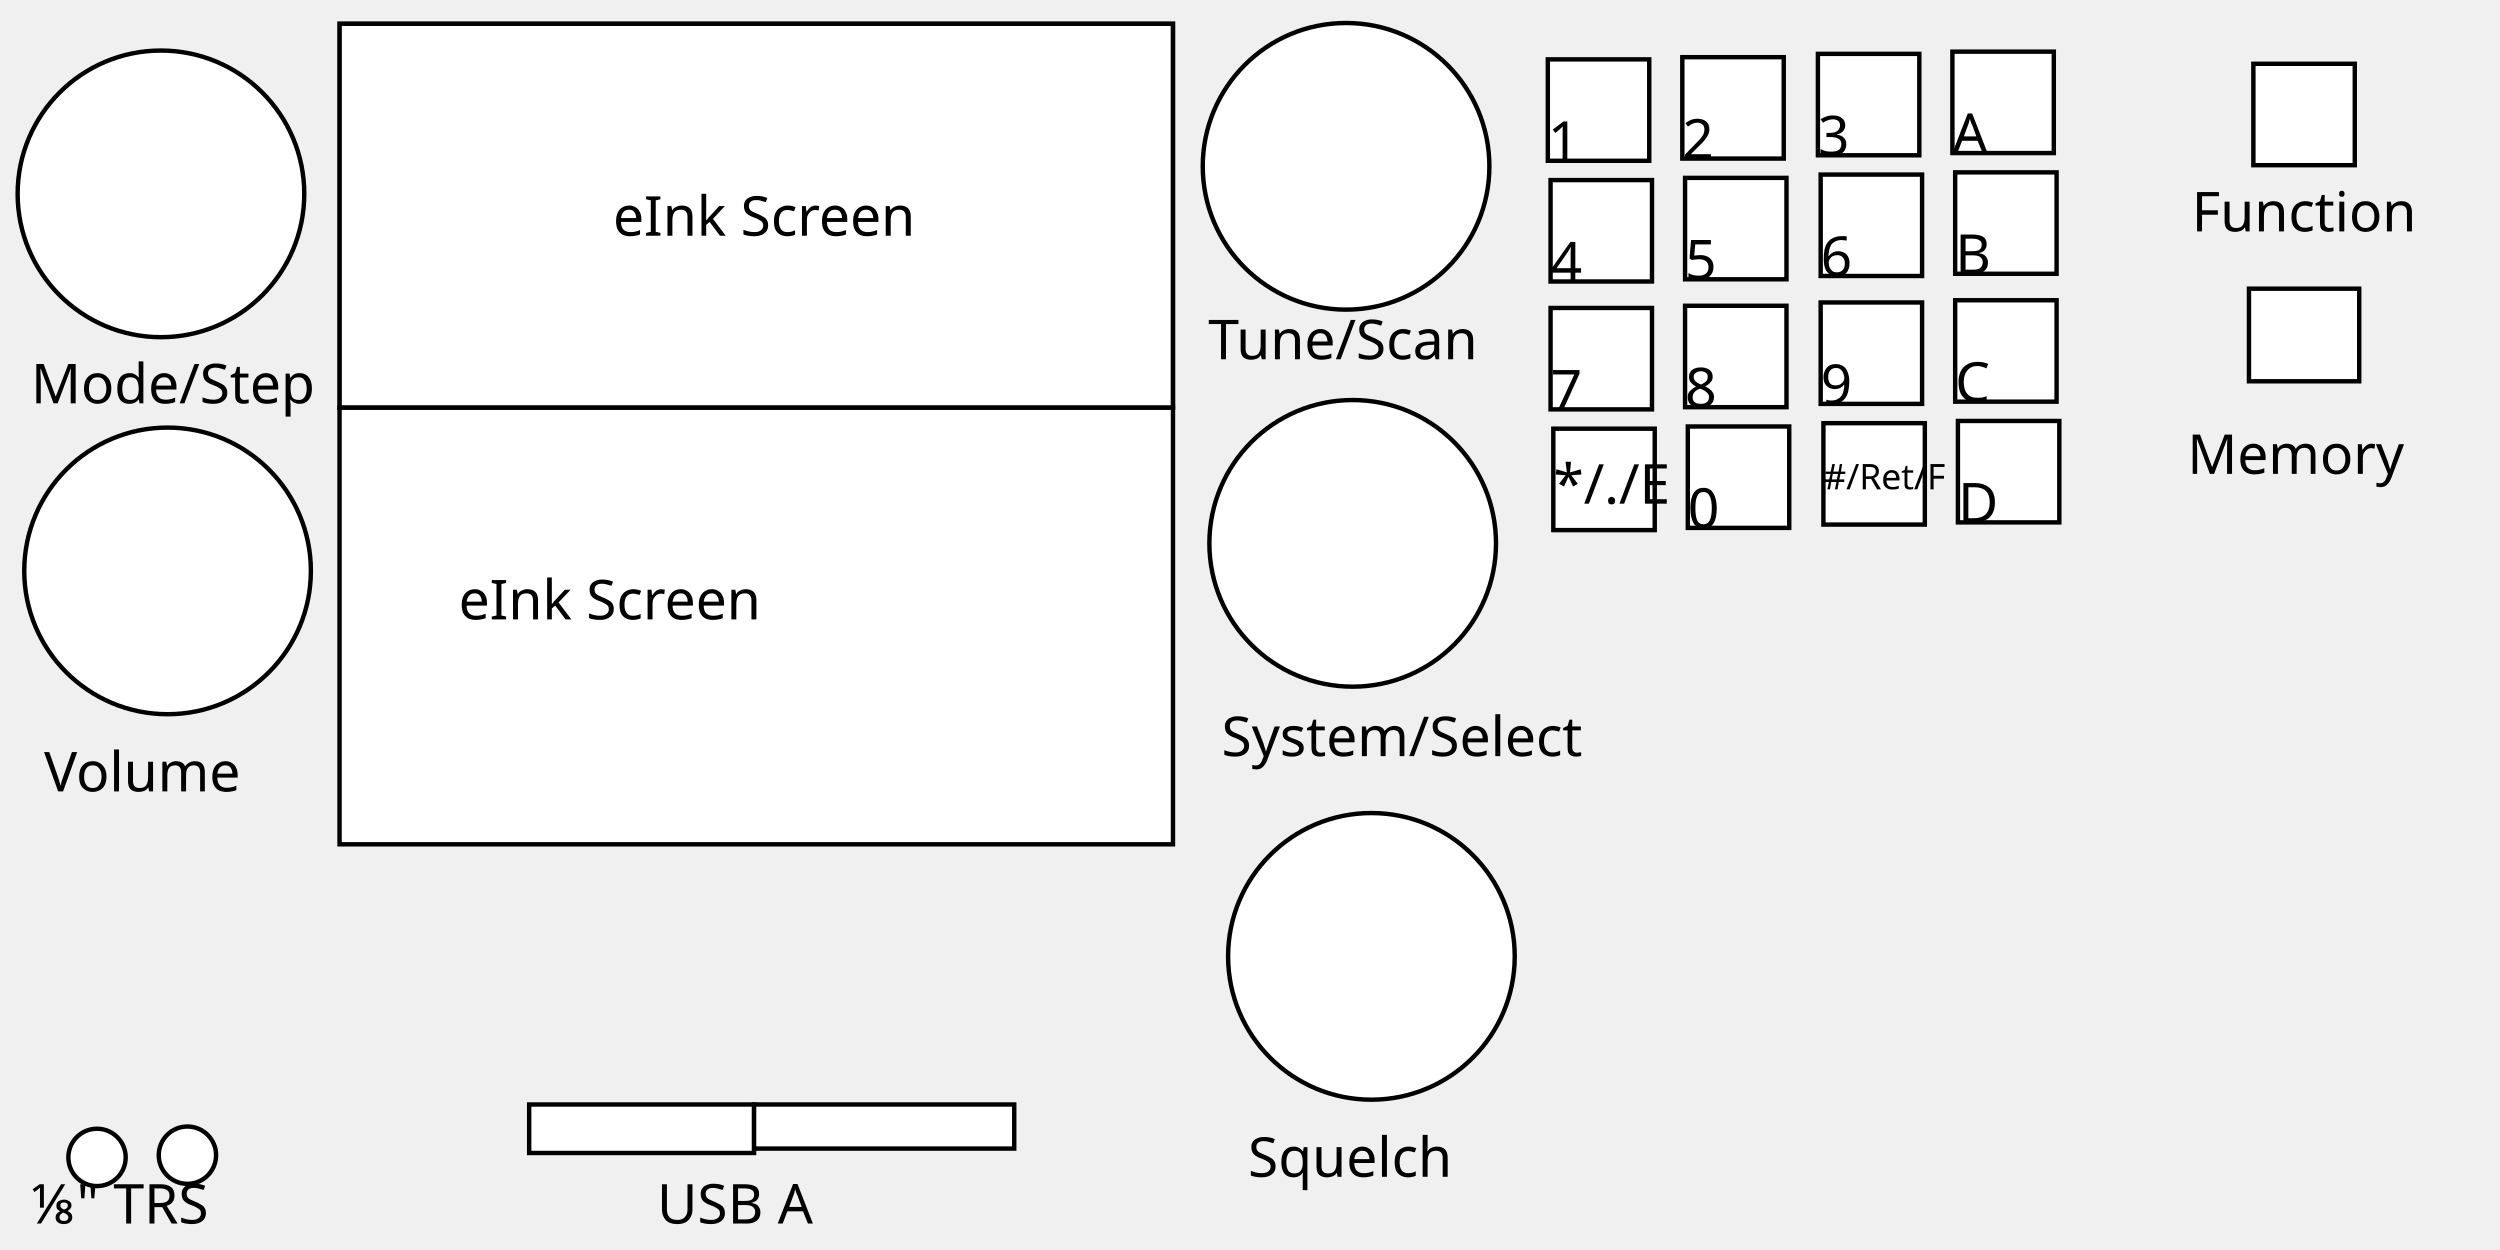
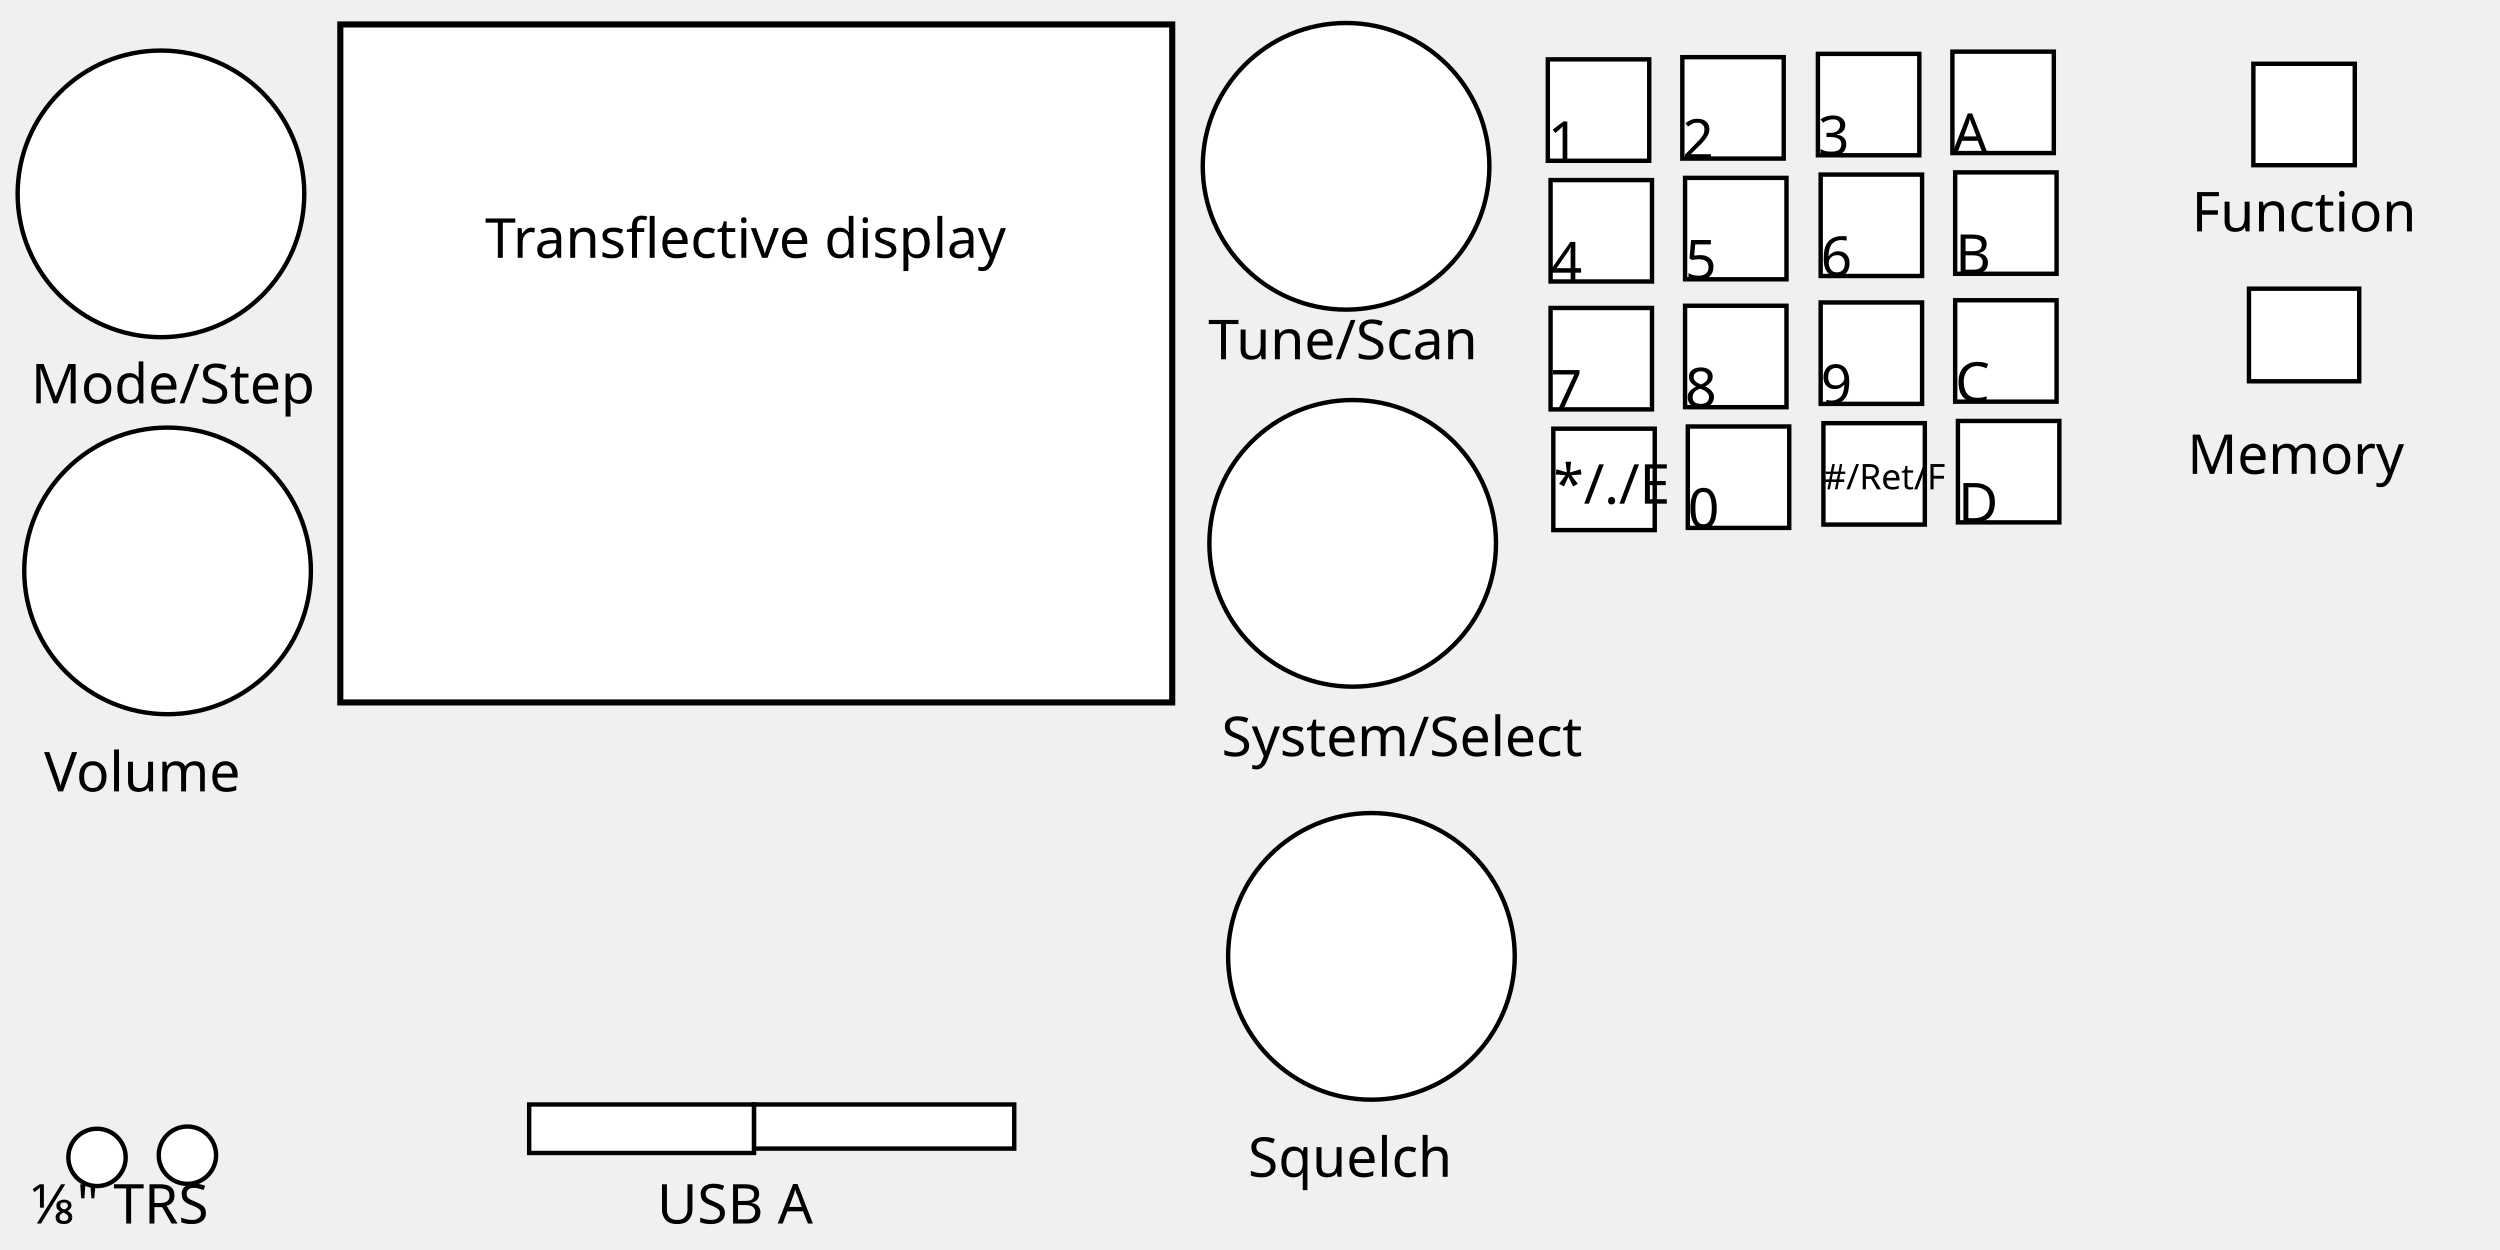
<svg xmlns="http://www.w3.org/2000/svg" width="150mm" height="75mm" viewBox="0 0 150 75" version="1.1" id="svg8">
  <defs id="defs2" />
  <g id="layer1" transform="translate(0,-222)">
    <circle style="fill:#ffffff;stroke:#000000;stroke-width:0.265;stroke-miterlimit:4;stroke-dasharray:none" id="path3716" cx="9.657" cy="233.632" r="8.599" />
    <circle style="fill:#ffffff;stroke:#000000;stroke-width:0.265;stroke-miterlimit:4;stroke-dasharray:none" id="path3716-3" cx="10.054" cy="256.254" r="8.599" />
    <circle style="fill:#ffffff;stroke:#000000;stroke-width:0.265;stroke-miterlimit:4;stroke-dasharray:none" id="path3716-7" cx="80.764" cy="231.979" r="8.599" />
    <circle style="fill:#ffffff;stroke:#000000;stroke-width:0.265;stroke-miterlimit:4;stroke-dasharray:none" id="path3716-3-3" cx="81.161" cy="254.601" r="8.599" />
-     <rect style="fill:#ffffff;stroke:#000000;stroke-width:0.276;stroke-miterlimit:4;stroke-dasharray:none" id="rect4567" width="50.006" height="23.043" x="20.373" y="223.421" />
-     <rect style="fill:#ffffff;stroke:#000000;stroke-width:0.265;stroke-miterlimit:4;stroke-dasharray:none" id="rect4569" width="50.006" height="26.194" x="20.373" y="246.465" />
+     <rect style="fill:#ffffff;stroke:#000000;stroke-width:0.366;stroke-miterlimit:4;stroke-dasharray:none" id="rect4567" width="49.916" height="40.68" x="20.418" y="223.467" />
    <circle style="fill:#ffffff;stroke:#000000;stroke-width:0.265;stroke-miterlimit:4;stroke-dasharray:none" id="path4573" cx="11.245" cy="291.311" r="1.72" />
    <circle style="fill:#ffffff;stroke:#000000;stroke-width:0.265;stroke-miterlimit:4;stroke-dasharray:none" id="path4573-6" cx="5.821" cy="291.444" r="1.72" />
    <rect style="fill:#ffffff;stroke:#000000;stroke-width:0.265;stroke-miterlimit:4;stroke-dasharray:none" id="rect4600" width="13.494" height="2.91" x="31.75" y="288.269" />
    <rect style="fill:#ffffff;stroke:#000000;stroke-width:0.265;stroke-miterlimit:4;stroke-dasharray:none" id="rect4602" width="15.61" height="2.646" x="45.244" y="288.269" />
    <rect style="fill:#ffffff;stroke:#000000;stroke-width:0.265;stroke-miterlimit:4;stroke-dasharray:none" id="rect4604" width="6.085" height="6.085" x="92.869" y="225.562" />
    <rect style="fill:#ffffff;stroke:#000000;stroke-width:0.265;stroke-miterlimit:4;stroke-dasharray:none" id="rect4604-2" width="6.085" height="6.085" x="100.939" y="225.43" />
    <rect style="fill:#ffffff;stroke:#000000;stroke-width:0.265;stroke-miterlimit:4;stroke-dasharray:none" id="rect4604-9" width="6.085" height="6.085" x="109.074" y="225.232" />
    <rect style="fill:#ffffff;stroke:#000000;stroke-width:0.265;stroke-miterlimit:4;stroke-dasharray:none" id="rect4604-2-1" width="6.085" height="6.085" x="117.144" y="225.099" />
    <rect style="fill:#ffffff;stroke:#000000;stroke-width:0.265;stroke-miterlimit:4;stroke-dasharray:none" id="rect4604-27" width="6.085" height="6.085" x="93.034" y="232.805" />
    <rect style="fill:#ffffff;stroke:#000000;stroke-width:0.265;stroke-miterlimit:4;stroke-dasharray:none" id="rect4604-2-0" width="6.085" height="6.085" x="101.104" y="232.673" />
    <rect style="fill:#ffffff;stroke:#000000;stroke-width:0.265;stroke-miterlimit:4;stroke-dasharray:none" id="rect4604-9-9" width="6.085" height="6.085" x="109.24" y="232.475" />
    <rect style="fill:#ffffff;stroke:#000000;stroke-width:0.265;stroke-miterlimit:4;stroke-dasharray:none" id="rect4604-2-1-3" width="6.085" height="6.085" x="117.31" y="232.342" />
    <rect style="fill:#ffffff;stroke:#000000;stroke-width:0.265;stroke-miterlimit:4;stroke-dasharray:none" id="rect4604-6" width="6.085" height="6.085" x="93.034" y="240.478" />
    <rect style="fill:#ffffff;stroke:#000000;stroke-width:0.265;stroke-miterlimit:4;stroke-dasharray:none" id="rect4604-2-06" width="6.085" height="6.085" x="101.104" y="240.346" />
    <rect style="fill:#ffffff;stroke:#000000;stroke-width:0.265;stroke-miterlimit:4;stroke-dasharray:none" id="rect4604-9-2" width="6.085" height="6.085" x="109.24" y="240.148" />
    <rect style="fill:#ffffff;stroke:#000000;stroke-width:0.265;stroke-miterlimit:4;stroke-dasharray:none" id="rect4604-2-1-6" width="6.085" height="6.085" x="117.31" y="240.015" />
    <rect style="fill:#ffffff;stroke:#000000;stroke-width:0.265;stroke-miterlimit:4;stroke-dasharray:none" id="rect4604-27-1" width="6.085" height="6.085" x="93.199" y="247.721" />
    <rect style="fill:#ffffff;stroke:#000000;stroke-width:0.265;stroke-miterlimit:4;stroke-dasharray:none" id="rect4604-2-0-8" width="6.085" height="6.085" x="101.269" y="247.589" />
    <rect style="fill:#ffffff;stroke:#000000;stroke-width:0.265;stroke-miterlimit:4;stroke-dasharray:none" id="rect4604-9-9-7" width="6.085" height="6.085" x="109.405" y="247.39" />
    <rect style="fill:#ffffff;stroke:#000000;stroke-width:0.265;stroke-miterlimit:4;stroke-dasharray:none" id="rect4604-2-1-3-9" width="6.085" height="6.085" x="117.475" y="247.258" />
    <text xml:space="preserve" style="font-style:normal;font-weight:normal;font-size:3.307px;line-height:125%;font-family:sans-serif;letter-spacing:0px;word-spacing:0px;fill:#000000;fill-opacity:1;stroke:none;stroke-width:0.265px;stroke-linecap:butt;stroke-linejoin:miter;stroke-opacity:1" x="1.852" y="246.2" id="text4708">
      <tspan id="tspan4706" x="1.852" y="246.2" style="stroke-width:0.265px">Mode/Step</tspan>
    </text>
    <text xml:space="preserve" style="font-style:normal;font-weight:normal;font-size:3.307px;line-height:125%;font-family:sans-serif;letter-spacing:0px;word-spacing:0px;fill:#000000;fill-opacity:1;stroke:none;stroke-width:0.265px;stroke-linecap:butt;stroke-linejoin:miter;stroke-opacity:1" x="2.646" y="269.483" id="text4712">
      <tspan id="tspan4710" x="2.646" y="269.483" style="stroke-width:0.265px">Volume</tspan>
    </text>
    <text xml:space="preserve" style="font-style:normal;font-weight:normal;font-size:3.307px;line-height:125%;font-family:sans-serif;letter-spacing:0px;word-spacing:0px;fill:#000000;fill-opacity:1;stroke:none;stroke-width:0.265px;stroke-linecap:butt;stroke-linejoin:miter;stroke-opacity:1" x="72.496" y="243.554" id="text4716">
      <tspan id="tspan4714" x="72.496" y="243.554" style="stroke-width:0.265px">Tune/Scan</tspan>
    </text>
    <text xml:space="preserve" style="font-style:normal;font-weight:normal;font-size:3.307px;line-height:125%;font-family:sans-serif;letter-spacing:0px;word-spacing:0px;fill:#000000;fill-opacity:1;stroke:none;stroke-width:0.265px;stroke-linecap:butt;stroke-linejoin:miter;stroke-opacity:1" x="73.29" y="267.367" id="text4720">
      <tspan x="73.29" y="267.367" style="stroke-width:0.265px" id="tspan4825">System/Select</tspan>
    </text>
    <text xml:space="preserve" style="font-style:normal;font-weight:normal;font-size:3.307px;line-height:125%;font-family:sans-serif;letter-spacing:0px;word-spacing:0px;fill:#000000;fill-opacity:1;stroke:none;stroke-width:0.265px;stroke-linecap:butt;stroke-linejoin:miter;stroke-opacity:1" x="92.869" y="231.648" id="text4724">
      <tspan id="tspan4722" x="92.869" y="231.648" style="stroke-width:0.265px">1</tspan>
    </text>
    <text xml:space="preserve" style="font-style:normal;font-weight:normal;font-size:3.307px;line-height:125%;font-family:sans-serif;letter-spacing:0px;word-spacing:0px;fill:#000000;fill-opacity:1;stroke:none;stroke-width:0.265px;stroke-linecap:butt;stroke-linejoin:miter;stroke-opacity:1" x="100.939" y="231.516" id="text4728">
      <tspan id="tspan4726" x="100.939" y="231.516" style="stroke-width:0.265px">2</tspan>
    </text>
    <text xml:space="preserve" style="font-style:normal;font-weight:normal;font-size:3.307px;line-height:125%;font-family:sans-serif;letter-spacing:0px;word-spacing:0px;fill:#000000;fill-opacity:1;stroke:none;stroke-width:0.265px;stroke-linecap:butt;stroke-linejoin:miter;stroke-opacity:1" x="109.074" y="231.317" id="text4732">
      <tspan id="tspan4730" x="109.074" y="231.317" style="stroke-width:0.265px">3</tspan>
    </text>
    <text xml:space="preserve" style="font-style:normal;font-weight:normal;font-size:3.307px;line-height:125%;font-family:sans-serif;letter-spacing:0px;word-spacing:0px;fill:#000000;fill-opacity:1;stroke:none;stroke-width:0.265px;stroke-linecap:butt;stroke-linejoin:miter;stroke-opacity:1" x="123.23" y="231.185" id="text4736">
      <tspan id="tspan4734" x="123.23" y="234.111" style="stroke-width:0.265px" />
    </text>
    <text xml:space="preserve" style="font-style:normal;font-weight:normal;font-size:3.307px;line-height:125%;font-family:sans-serif;letter-spacing:0px;word-spacing:0px;fill:#000000;fill-opacity:1;stroke:none;stroke-width:0.265px;stroke-linecap:butt;stroke-linejoin:miter;stroke-opacity:1" x="117.144" y="231.185" id="text4740">
      <tspan id="tspan4738" x="117.144" y="231.185" style="stroke-width:0.265px">A</tspan>
    </text>
    <text xml:space="preserve" style="font-style:normal;font-weight:normal;font-size:3.307px;line-height:125%;font-family:sans-serif;letter-spacing:0px;word-spacing:0px;fill:#000000;fill-opacity:1;stroke:none;stroke-width:0.265px;stroke-linecap:butt;stroke-linejoin:miter;stroke-opacity:1" x="93.034" y="238.891" id="text4744">
      <tspan id="tspan4742" x="93.034" y="238.891" style="stroke-width:0.265px">4</tspan>
    </text>
    <text xml:space="preserve" style="font-style:normal;font-weight:normal;font-size:3.307px;line-height:125%;font-family:sans-serif;letter-spacing:0px;word-spacing:0px;fill:#000000;fill-opacity:1;stroke:none;stroke-width:0.265px;stroke-linecap:butt;stroke-linejoin:miter;stroke-opacity:1" x="101.104" y="238.759" id="text4748">
      <tspan id="tspan4746" x="101.104" y="238.759" style="stroke-width:0.265px">5</tspan>
    </text>
    <text xml:space="preserve" style="font-style:normal;font-weight:normal;font-size:3.307px;line-height:125%;font-family:sans-serif;letter-spacing:0px;word-spacing:0px;fill:#000000;fill-opacity:1;stroke:none;stroke-width:0.265px;stroke-linecap:butt;stroke-linejoin:miter;stroke-opacity:1" x="109.24" y="238.56" id="text4752">
      <tspan id="tspan4750" x="109.24" y="238.56" style="stroke-width:0.265px">6</tspan>
    </text>
    <text xml:space="preserve" style="font-style:normal;font-weight:normal;font-size:3.307px;line-height:125%;font-family:sans-serif;letter-spacing:0px;word-spacing:0px;fill:#000000;fill-opacity:1;stroke:none;stroke-width:0.265px;stroke-linecap:butt;stroke-linejoin:miter;stroke-opacity:1" x="93.034" y="246.564" id="text4756">
      <tspan id="tspan4754" x="93.034" y="246.564" style="stroke-width:0.265px">7</tspan>
    </text>
    <text xml:space="preserve" style="font-style:normal;font-weight:normal;font-size:3.307px;line-height:125%;font-family:sans-serif;letter-spacing:0px;word-spacing:0px;fill:#000000;fill-opacity:1;stroke:none;stroke-width:0.265px;stroke-linecap:butt;stroke-linejoin:miter;stroke-opacity:1" x="101.104" y="246.432" id="text4760">
      <tspan id="tspan4758" x="101.104" y="246.432" style="stroke-width:0.265px">8</tspan>
    </text>
    <text xml:space="preserve" style="font-style:normal;font-weight:normal;font-size:3.307px;line-height:125%;font-family:sans-serif;letter-spacing:0px;word-spacing:0px;fill:#000000;fill-opacity:1;stroke:none;stroke-width:0.265px;stroke-linecap:butt;stroke-linejoin:miter;stroke-opacity:1" x="109.24" y="246.233" id="text4764">
      <tspan id="tspan4762" x="109.24" y="246.233" style="stroke-width:0.265px">9</tspan>
    </text>
    <text xml:space="preserve" style="font-style:normal;font-weight:normal;font-size:3.307px;line-height:125%;font-family:sans-serif;letter-spacing:0px;word-spacing:0px;fill:#000000;fill-opacity:1;stroke:none;stroke-width:0.265px;stroke-linecap:butt;stroke-linejoin:miter;stroke-opacity:1" x="93.199" y="252.219" id="text4768">
      <tspan id="tspan4766" x="93.199" y="252.219" style="stroke-width:0.265px">*/./E</tspan>
    </text>
    <text xml:space="preserve" style="font-style:normal;font-weight:normal;font-size:3.307px;line-height:125%;font-family:sans-serif;letter-spacing:0px;word-spacing:0px;fill:#000000;fill-opacity:1;stroke:none;stroke-width:0.265px;stroke-linecap:butt;stroke-linejoin:miter;stroke-opacity:1" x="101.269" y="253.674" id="text4772">
      <tspan id="tspan4770" x="101.269" y="253.674" style="stroke-width:0.265px">0</tspan>
    </text>
    <text xml:space="preserve" style="font-style:normal;font-weight:normal;font-size:3.307px;line-height:125%;font-family:sans-serif;letter-spacing:0px;word-spacing:0px;fill:#000000;fill-opacity:1;stroke:none;stroke-width:0.265px;stroke-linecap:butt;stroke-linejoin:miter;stroke-opacity:1" x="109.405" y="251.359" id="text4776">
      <tspan id="tspan4774" x="109.405" y="251.359" style="font-size:2.117px;stroke-width:0.265px">#/Ret/F</tspan>
    </text>
    <text xml:space="preserve" style="font-style:normal;font-weight:normal;font-size:3.307px;line-height:125%;font-family:sans-serif;letter-spacing:0px;word-spacing:0px;fill:#000000;fill-opacity:1;stroke:none;stroke-width:0.265px;stroke-linecap:butt;stroke-linejoin:miter;stroke-opacity:1" x="117.31" y="238.428" id="text4780">
      <tspan id="tspan4778" x="117.31" y="238.428" style="stroke-width:0.265px">B</tspan>
    </text>
    <text xml:space="preserve" style="font-style:normal;font-weight:normal;font-size:3.307px;line-height:125%;font-family:sans-serif;letter-spacing:0px;word-spacing:0px;fill:#000000;fill-opacity:1;stroke:none;stroke-width:0.265px;stroke-linecap:butt;stroke-linejoin:miter;stroke-opacity:1" x="117.31" y="246.101" id="text4784">
      <tspan id="tspan4782" x="117.31" y="246.101" style="stroke-width:0.265px">C</tspan>
    </text>
    <text xml:space="preserve" style="font-style:normal;font-weight:normal;font-size:3.307px;line-height:125%;font-family:sans-serif;letter-spacing:0px;word-spacing:0px;fill:#000000;fill-opacity:1;stroke:none;stroke-width:0.265px;stroke-linecap:butt;stroke-linejoin:miter;stroke-opacity:1" x="117.475" y="253.344" id="text4788">
      <tspan id="tspan4786" x="117.475" y="253.344" style="stroke-width:0.265px">D</tspan>
    </text>
    <rect style="fill:#ffffff;stroke:#000000;stroke-width:0.265;stroke-miterlimit:4;stroke-dasharray:none" id="rect4813" width="6.085" height="6.085" x="135.202" y="225.827" />
    <text xml:space="preserve" style="font-style:normal;font-weight:normal;font-size:3.307px;line-height:125%;font-family:sans-serif;letter-spacing:0px;word-spacing:0px;fill:#000000;fill-opacity:1;stroke:none;stroke-width:0.265px;stroke-linecap:butt;stroke-linejoin:miter;stroke-opacity:1" x="131.498" y="235.881" id="text4817">
      <tspan id="tspan4815" x="131.498" y="235.881" style="stroke-width:0.265px">Function</tspan>
    </text>
    <rect style="fill:#ffffff;stroke:#000000;stroke-width:0.265;stroke-miterlimit:4;stroke-dasharray:none" id="rect4819" width="6.615" height="5.556" x="134.938" y="239.321" />
    <text xml:space="preserve" style="font-style:normal;font-weight:normal;font-size:3.307px;line-height:125%;font-family:sans-serif;letter-spacing:0px;word-spacing:0px;fill:#000000;fill-opacity:1;stroke:none;stroke-width:0.265px;stroke-linecap:butt;stroke-linejoin:miter;stroke-opacity:1" x="131.233" y="250.433" id="text4823">
      <tspan id="tspan4821" x="131.233" y="250.433" style="stroke-width:0.265px">Memory</tspan>
    </text>
-     <text xml:space="preserve" style="font-style:normal;font-weight:normal;font-size:3.307px;line-height:125%;font-family:sans-serif;letter-spacing:0px;word-spacing:0px;fill:#000000;fill-opacity:1;stroke:none;stroke-width:0.265px;stroke-linecap:butt;stroke-linejoin:miter;stroke-opacity:1" x="36.777" y="236.146" id="text4831">
-       <tspan id="tspan4829" x="36.777" y="236.146" style="stroke-width:0.265px">eInk Screen</tspan>
-     </text>
-     <text xml:space="preserve" style="font-style:normal;font-weight:normal;font-size:3.307px;line-height:125%;font-family:sans-serif;letter-spacing:0px;word-spacing:0px;fill:#000000;fill-opacity:1;stroke:none;stroke-width:0.265px;stroke-linecap:butt;stroke-linejoin:miter;stroke-opacity:1" x="27.517" y="259.165" id="text4835">
-       <tspan id="tspan4833" x="27.517" y="259.165" style="stroke-width:0.265px">eInk Screen</tspan>
+     <text xml:space="preserve" style="font-style:normal;font-weight:normal;font-size:3.307px;line-height:125%;font-family:sans-serif;letter-spacing:0px;word-spacing:0px;fill:#000000;fill-opacity:1;stroke:none;stroke-width:0.265px;stroke-linecap:butt;stroke-linejoin:miter;stroke-opacity:1" x="29.104" y="237.469" id="text4831">
+       <tspan id="tspan4829" x="29.104" y="237.469" style="stroke-width:0.265px">Transflective display</tspan>
    </text>
    <text xml:space="preserve" style="font-style:normal;font-weight:normal;font-size:3.307px;line-height:125%;font-family:sans-serif;letter-spacing:0px;word-spacing:0px;fill:#000000;fill-opacity:1;stroke:none;stroke-width:0.265px;stroke-linecap:butt;stroke-linejoin:miter;stroke-opacity:1" x="39.423" y="295.413" id="text4839">
      <tspan x="39.423" y="295.413" style="stroke-width:0.265px" id="tspan129">USB A</tspan>
    </text>
    <text xml:space="preserve" style="font-style:normal;font-weight:normal;font-size:3.307px;line-height:125%;font-family:sans-serif;letter-spacing:0px;word-spacing:0px;fill:#000000;fill-opacity:1;stroke:none;stroke-width:0.265px;stroke-linecap:butt;stroke-linejoin:miter;stroke-opacity:1" x="1.852" y="295.413" id="text4843">
      <tspan id="tspan4841" x="1.852" y="295.413" style="stroke-width:0.265px">⅛" TRS</tspan>
    </text>
    <circle style="fill:#ffffff;stroke:#000000;stroke-width:0.265;stroke-miterlimit:4;stroke-dasharray:none" id="path3716-3-36" cx="82.285" cy="279.382" r="8.599" />
    <text xml:space="preserve" style="font-style:normal;font-weight:normal;font-size:3.307px;line-height:125%;font-family:sans-serif;letter-spacing:0px;word-spacing:0px;fill:#000000;fill-opacity:1;stroke:none;stroke-width:0.265px;stroke-linecap:butt;stroke-linejoin:miter;stroke-opacity:1" x="74.877" y="292.611" id="text4712-7">
      <tspan id="tspan4710-5" x="74.877" y="292.611" style="stroke-width:0.265px">Squelch</tspan>
    </text>
  </g>
</svg>
